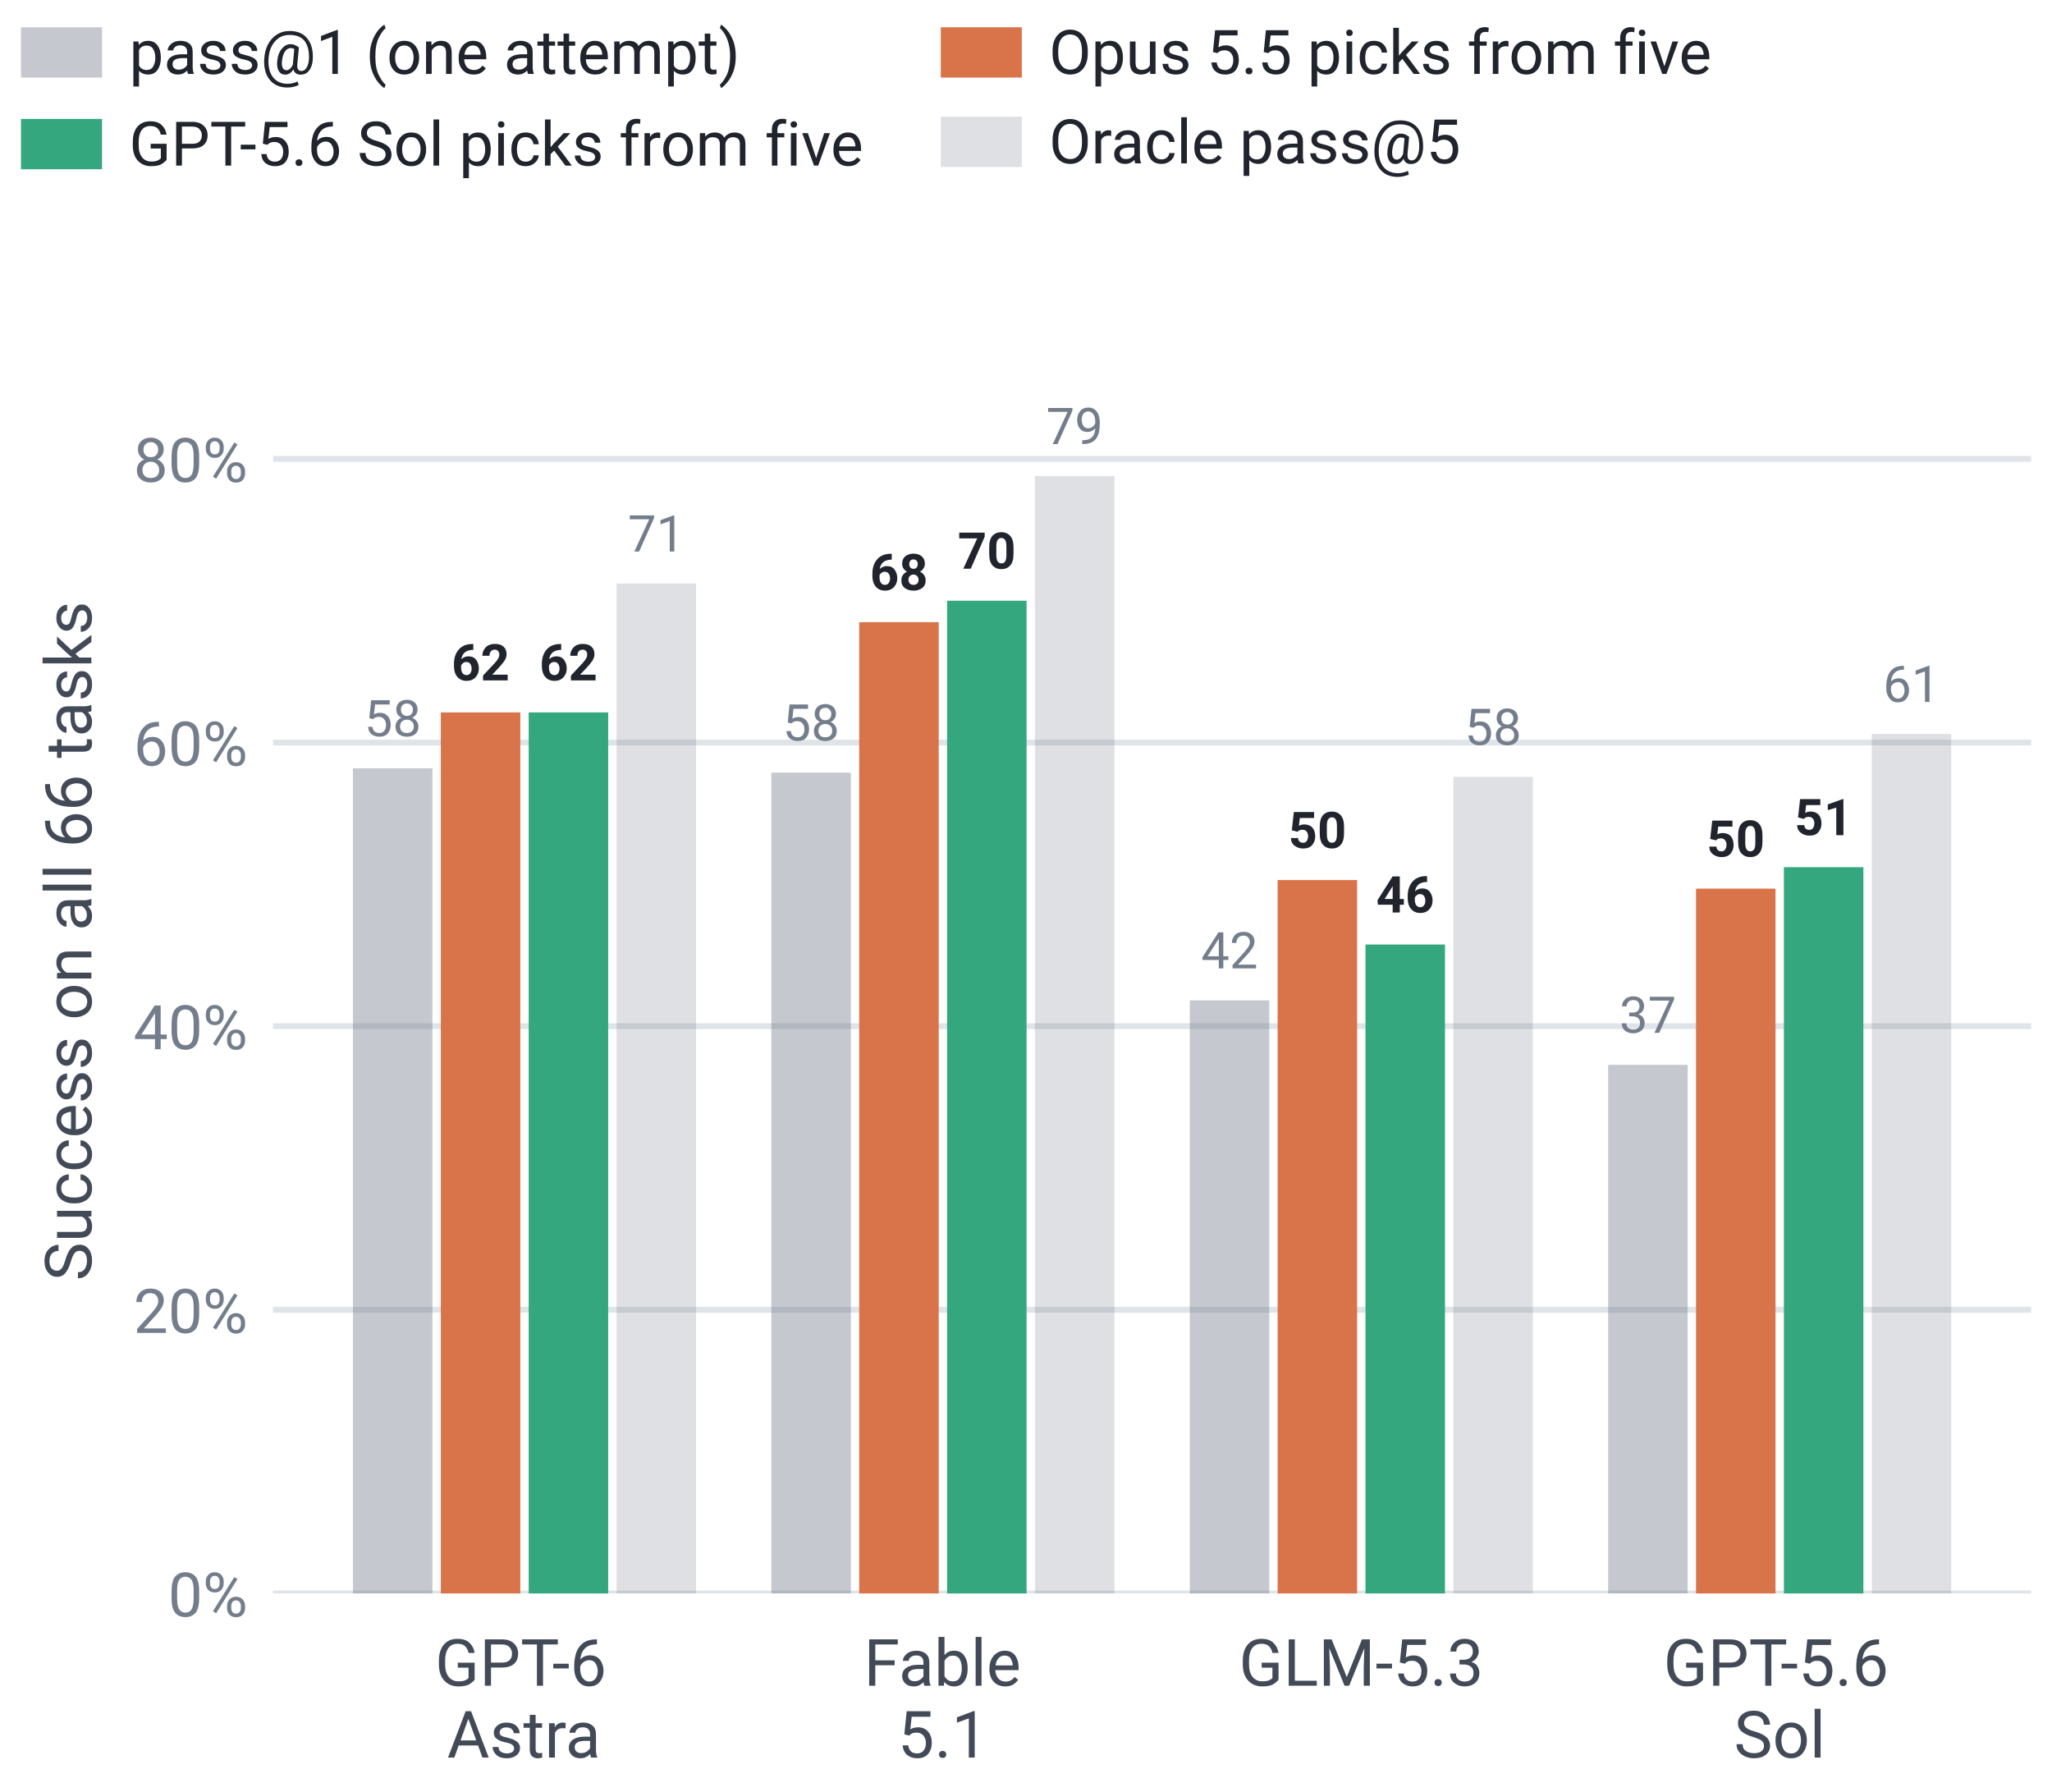
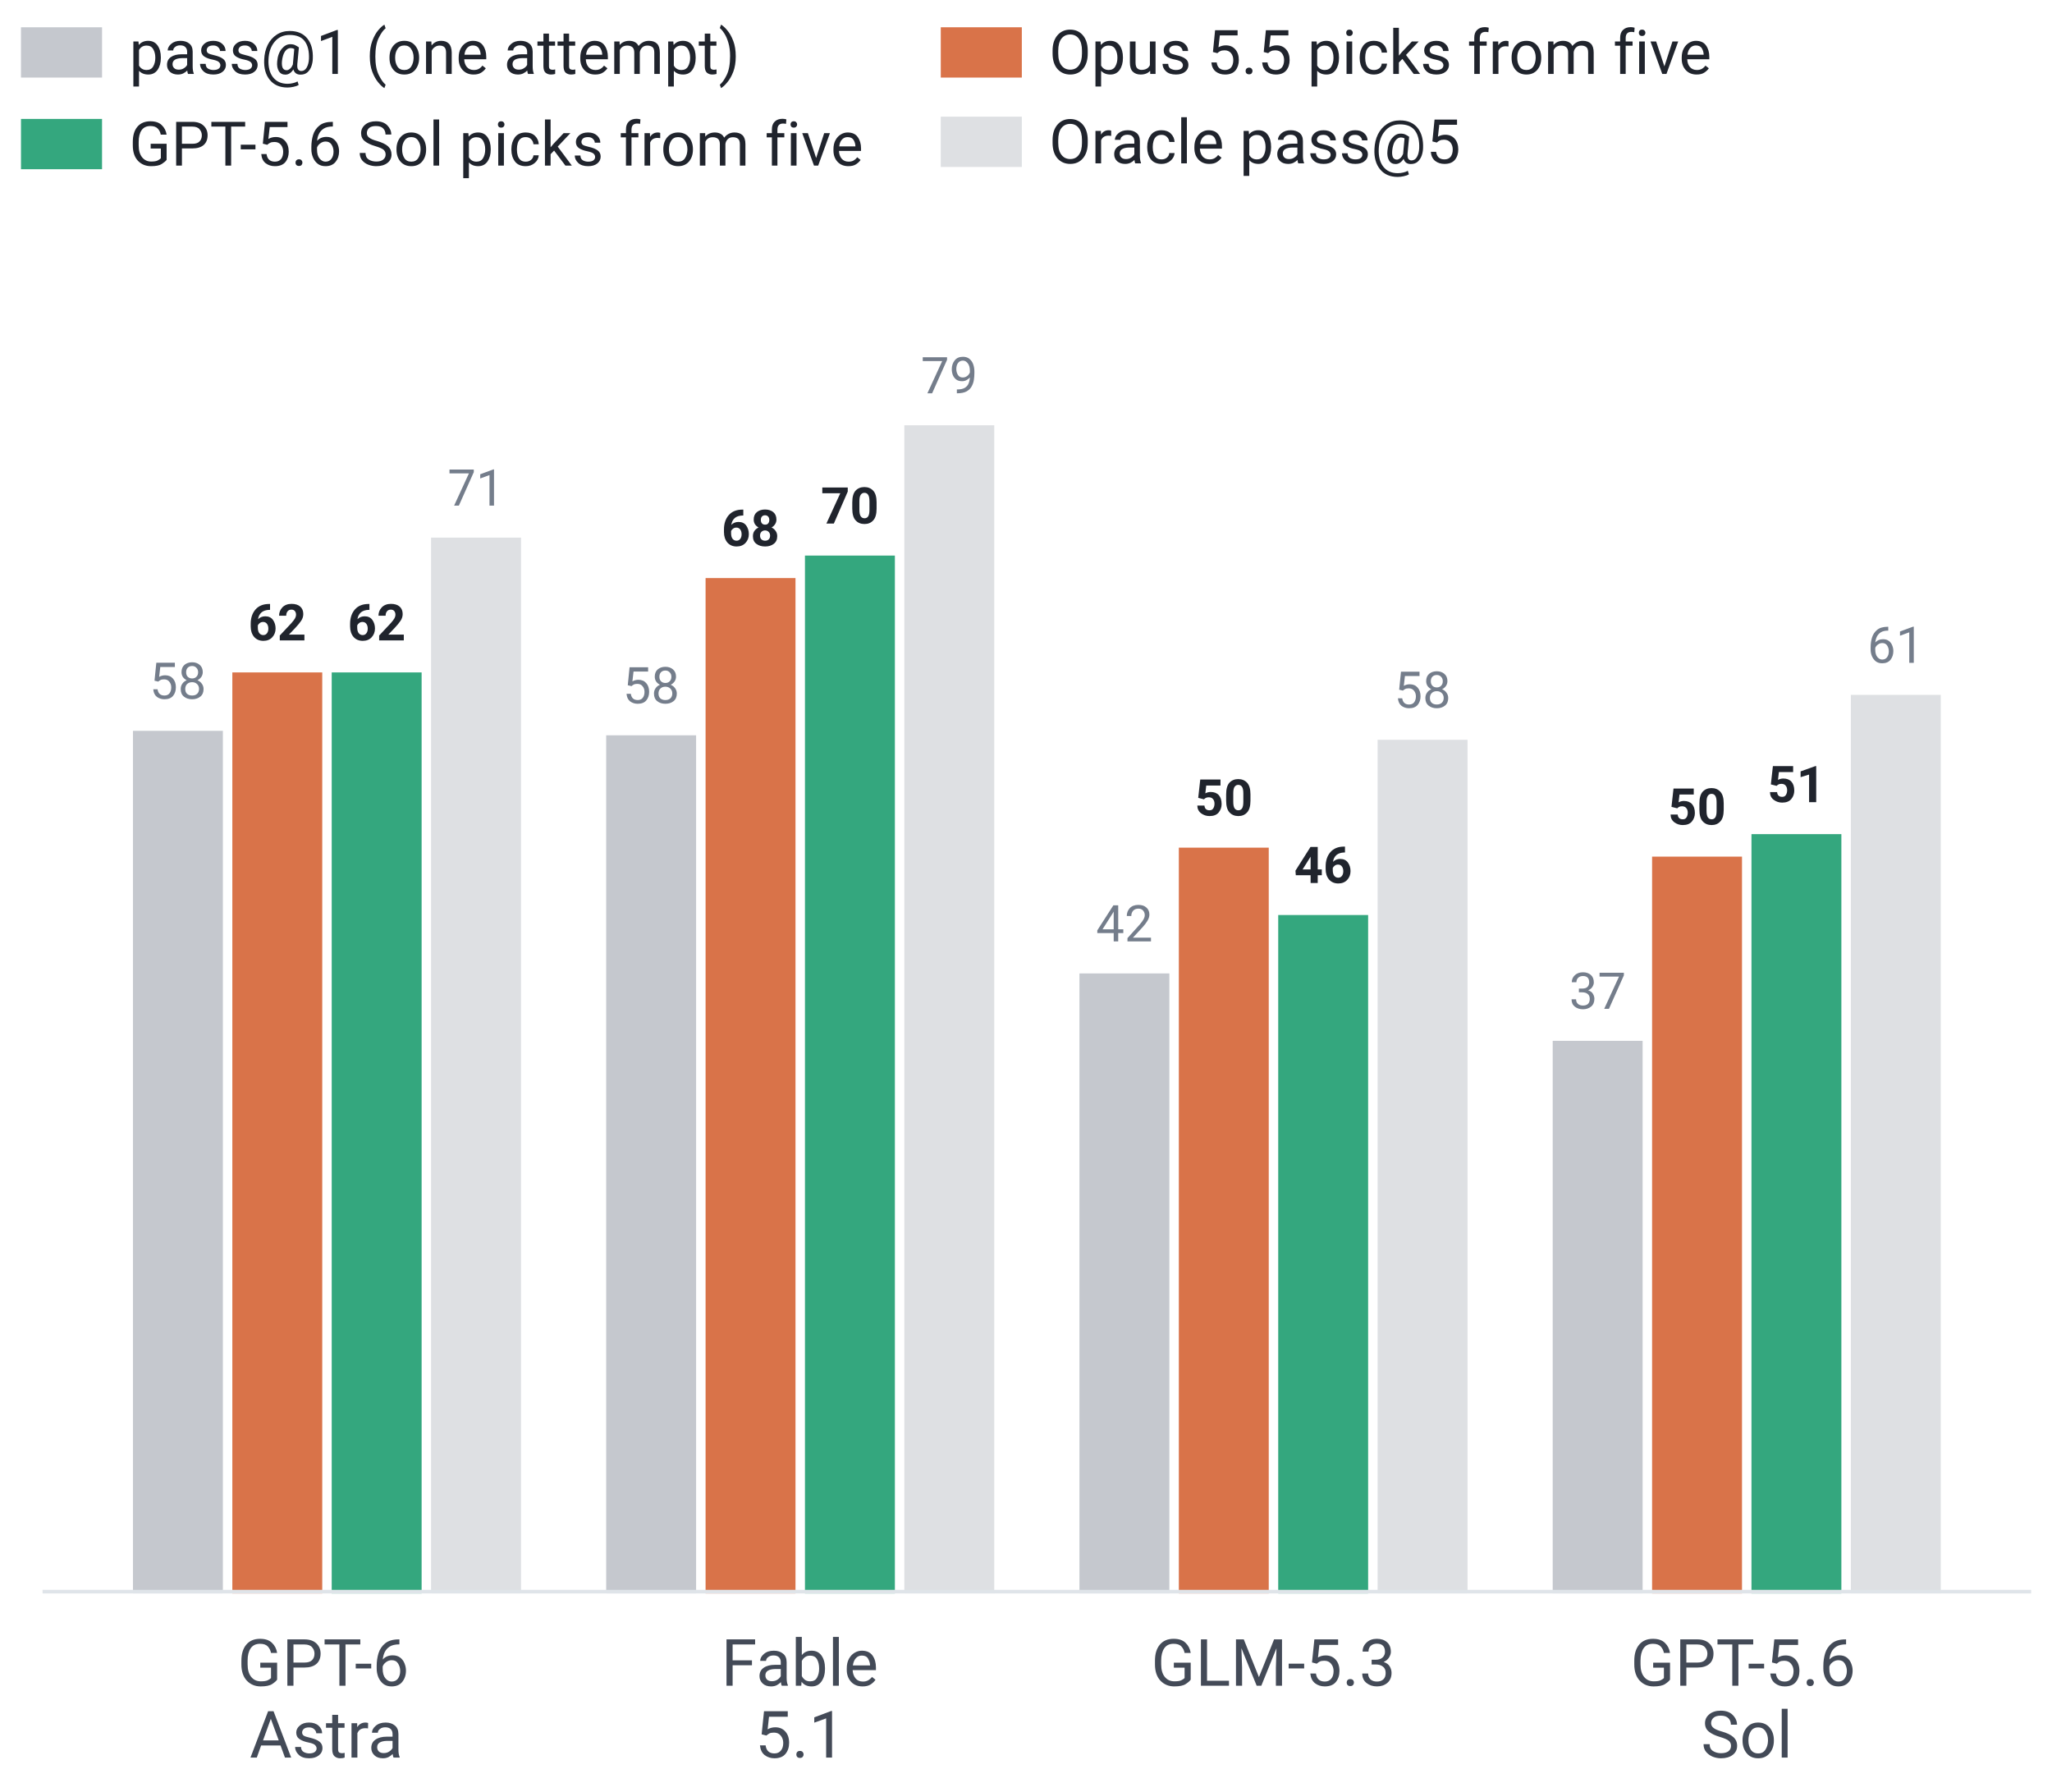
<svg xmlns="http://www.w3.org/2000/svg" width="283.56pt" height="247.56pt" viewBox="0 0 283.56 247.56" version="1.1">
  <defs>
    <style type="text/css">*{stroke-linejoin: round; stroke-linecap: butt}</style>
  </defs>
  <g id="figure_1">
    <g id="patch_1">
      <path d="M 0 247.56  L 283.56 247.56  L 283.56 0  L 0 0  L 0 247.56  z " style="fill: none" />
    </g>
    <g id="axes_1">
      <g id="patch_2">
-         <path d="M 37.731 220.174  L 280.68 220.174  L 280.68 39.89  L 37.731 39.89  L 37.731 220.174  z " style="fill: none" />
+         <path d="M 5.88 220.174  L 280.68 220.174  L 280.68 39.89  L 5.88 39.89  L 5.88 220.174  z " style="fill: none" />
      </g>
      <g id="matplotlib.axis_1">
        <g id="xtick_1">
          <g id="line2d_1" />
          <g id="text_1">
-             <text style="font-size: 9px; font-family: 'Roboto'; fill: #434a57" transform="translate(60.12129 232.9235)">GPT-6</text>
-             <text style="font-size: 9px; font-family: 'Roboto'; fill: #434a57" transform="translate(61.78278 242.8516)">Astra</text>
+             <text style="font-size: 9px; font-family: 'Roboto'; fill: #434a57" transform="translate(32.8259 232.9235)">GPT-6</text>
+             <text style="font-size: 9px; font-family: 'Roboto'; fill: #434a57" transform="translate(34.48739 242.8516)">Astra</text>
          </g>
        </g>
        <g id="xtick_2">
          <g id="line2d_2" />
          <g id="text_2">
-             <text style="font-size: 9px; font-family: 'Roboto'; fill: #434a57" transform="translate(119.3604 232.9235)">Fable</text>
-             <text style="font-size: 9px; font-family: 'Roboto'; fill: #434a57" transform="translate(124.0587 242.8516)">5.1</text>
+             <text style="font-size: 9px; font-family: 'Roboto'; fill: #434a57" transform="translate(99.64494 232.9235)">Fable</text>
+             <text style="font-size: 9px; font-family: 'Roboto'; fill: #434a57" transform="translate(104.3432 242.8516)">5.1</text>
          </g>
        </g>
        <g id="xtick_3">
          <g id="line2d_3" />
          <g id="text_3">
-             <text style="font-size: 9px; font-family: 'Roboto'; text-anchor: middle; fill: #434a57" x="188.114" y="232.924" transform="rotate(-0 188.1142 232.9235)">GLM-5.3</text>
+             <text style="font-size: 9px; font-family: 'Roboto'; text-anchor: middle; fill: #434a57" x="175.979" y="232.924" transform="rotate(-0 175.9787 232.9235)">GLM-5.3</text>
          </g>
        </g>
        <g id="xtick_4">
          <g id="line2d_4" />
          <g id="text_4">
-             <text style="font-size: 9px; font-family: 'Roboto'; fill: #434a57" transform="translate(229.8623 232.9235)">GPT-5.6</text>
-             <text style="font-size: 9px; font-family: 'Roboto'; fill: #434a57" transform="translate(239.6034 242.8516)">Sol</text>
+             <text style="font-size: 9px; font-family: 'Roboto'; fill: #434a57" transform="translate(225.3068 232.9235)">GPT-5.6</text>
+             <text style="font-size: 9px; font-family: 'Roboto'; fill: #434a57" transform="translate(235.0478 242.8516)">Sol</text>
          </g>
        </g>
      </g>
-       <g id="matplotlib.axis_2">
-         <g id="ytick_1">
-           <g id="line2d_5">
-             <path d="M 37.731 220.174  L 280.68 220.174  " clip-path="url(#p5468befdf5)" style="fill: none; stroke: #dfe4e9; stroke-width: 0.8; stroke-linecap: square" />
-           </g>
-           <g id="line2d_6" />
-           <g id="text_5">
-             <text style="font-size: 8.5px; font-family: 'Roboto'; text-anchor: end; fill: #747d8b" x="34.231" y="223.361" transform="rotate(-0 34.23118 223.361)">0%</text>
-           </g>
-         </g>
-         <g id="ytick_2">
-           <g id="line2d_7">
-             <path d="M 37.731 180.981  L 280.68 180.981  " clip-path="url(#p5468befdf5)" style="fill: none; stroke: #dfe4e9; stroke-width: 0.8; stroke-linecap: square" />
-           </g>
-           <g id="line2d_8" />
-           <g id="text_6">
-             <text style="font-size: 8.5px; font-family: 'Roboto'; text-anchor: end; fill: #747d8b" x="34.231" y="184.169" transform="rotate(-0 34.23118 184.1688)">20%</text>
-           </g>
-         </g>
-         <g id="ytick_3">
-           <g id="line2d_9">
-             <path d="M 37.731 141.789  L 280.68 141.789  " clip-path="url(#p5468befdf5)" style="fill: none; stroke: #dfe4e9; stroke-width: 0.8; stroke-linecap: square" />
-           </g>
-           <g id="line2d_10" />
-           <g id="text_7">
-             <text style="font-size: 8.5px; font-family: 'Roboto'; text-anchor: end; fill: #747d8b" x="34.231" y="144.977" transform="rotate(-0 34.23118 144.9767)">40%</text>
-           </g>
-         </g>
-         <g id="ytick_4">
-           <g id="line2d_11">
-             <path d="M 37.731 102.597  L 280.68 102.597  " clip-path="url(#p5468befdf5)" style="fill: none; stroke: #dfe4e9; stroke-width: 0.8; stroke-linecap: square" />
-           </g>
-           <g id="line2d_12" />
-           <g id="text_8">
-             <text style="font-size: 8.5px; font-family: 'Roboto'; text-anchor: end; fill: #747d8b" x="34.231" y="105.785" transform="rotate(-0 34.23118 105.7845)">60%</text>
-           </g>
-         </g>
-         <g id="ytick_5">
-           <g id="line2d_13">
-             <path d="M 37.731 63.405  L 280.68 63.405  " clip-path="url(#p5468befdf5)" style="fill: none; stroke: #dfe4e9; stroke-width: 0.8; stroke-linecap: square" />
-           </g>
-           <g id="line2d_14" />
-           <g id="text_9">
-             <text style="font-size: 8.5px; font-family: 'Roboto'; text-anchor: end; fill: #747d8b" x="34.231" y="66.592" transform="rotate(-0 34.23118 66.59235)">80%</text>
-           </g>
-         </g>
-         <g id="text_10">
-           <text style="font-size: 9px; font-family: 'Roboto'; text-anchor: middle; fill: #434a57" x="12.63" y="130.032" transform="rotate(-90 12.63024 130.0315)">Success on all 66 tasks</text>
-         </g>
-       </g>
+       <g id="matplotlib.axis_2" />
      <g id="patch_3">
-         <path d="M 48.774 220.174  L 59.76 220.174  L 59.76 106.16  L 48.774 106.16  z " clip-path="url(#p5468befdf5)" style="fill: #747d8b; opacity: 0.42" />
+         <path d="M 18.371 220.174  L 30.797 220.174  L 30.797 100.978  L 18.371 100.978  z " clip-path="url(#pb290000985)" style="fill: #747d8b; opacity: 0.42" />
      </g>
      <g id="patch_4">
-         <path d="M 60.916 220.174  L 71.901 220.174  L 71.901 98.44  L 60.916 98.44  z " clip-path="url(#p5468befdf5)" style="fill: #d97349" />
+         <path d="M 32.105 220.174  L 44.53 220.174  L 44.53 92.907  L 32.105 92.907  z " clip-path="url(#pb290000985)" style="fill: #d97349" />
      </g>
      <g id="patch_5">
-         <path d="M 73.058 220.174  L 84.043 220.174  L 84.043 98.44  L 73.058 98.44  z " clip-path="url(#p5468befdf5)" style="fill: #34a77e" />
+         <path d="M 45.838 220.174  L 58.263 220.174  L 58.263 92.907  L 45.838 92.907  z " clip-path="url(#pb290000985)" style="fill: #34a77e" />
      </g>
      <g id="patch_6">
-         <path d="M 85.199 220.174  L 96.185 220.174  L 96.185 80.626  L 85.199 80.626  z " clip-path="url(#p5468befdf5)" style="fill: #747d8b; opacity: 0.24" />
+         <path d="M 59.571 220.174  L 71.997 220.174  L 71.997 74.283  L 59.571 74.283  z " clip-path="url(#pb290000985)" style="fill: #747d8b; opacity: 0.24" />
      </g>
      <g id="patch_7">
-         <path d="M 106.592 220.174  L 117.577 220.174  L 117.577 106.754  L 106.592 106.754  z " clip-path="url(#p5468befdf5)" style="fill: #747d8b; opacity: 0.42" />
+         <path d="M 83.768 220.174  L 96.194 220.174  L 96.194 101.598  L 83.768 101.598  z " clip-path="url(#pb290000985)" style="fill: #747d8b; opacity: 0.42" />
      </g>
      <g id="patch_8">
-         <path d="M 118.733 220.174  L 129.719 220.174  L 129.719 85.97  L 118.733 85.97  z " clip-path="url(#p5468befdf5)" style="fill: #d97349" />
+         <path d="M 97.502 220.174  L 109.927 220.174  L 109.927 79.87  L 97.502 79.87  z " clip-path="url(#pb290000985)" style="fill: #d97349" />
      </g>
      <g id="patch_9">
-         <path d="M 130.875 220.174  L 141.86 220.174  L 141.86 83.001  L 130.875 83.001  z " clip-path="url(#p5468befdf5)" style="fill: #34a77e" />
+         <path d="M 111.235 220.174  L 123.661 220.174  L 123.661 76.766  L 111.235 76.766  z " clip-path="url(#pb290000985)" style="fill: #34a77e" />
      </g>
      <g id="patch_10">
-         <path d="M 143.017 220.174  L 154.002 220.174  L 154.002 65.78  L 143.017 65.78  z " clip-path="url(#p5468befdf5)" style="fill: #747d8b; opacity: 0.24" />
+         <path d="M 124.969 220.174  L 137.394 220.174  L 137.394 58.762  L 124.969 58.762  z " clip-path="url(#pb290000985)" style="fill: #747d8b; opacity: 0.24" />
      </g>
      <g id="patch_11">
-         <path d="M 164.409 220.174  L 175.394 220.174  L 175.394 138.226  L 164.409 138.226  z " clip-path="url(#p5468befdf5)" style="fill: #747d8b; opacity: 0.42" />
+         <path d="M 149.166 220.174  L 161.591 220.174  L 161.591 134.501  L 149.166 134.501  z " clip-path="url(#pb290000985)" style="fill: #747d8b; opacity: 0.42" />
      </g>
      <g id="patch_12">
-         <path d="M 176.551 220.174  L 187.536 220.174  L 187.536 121.599  L 176.551 121.599  z " clip-path="url(#p5468befdf5)" style="fill: #d97349" />
+         <path d="M 162.899 220.174  L 175.325 220.174  L 175.325 117.119  L 162.899 117.119  z " clip-path="url(#pb290000985)" style="fill: #d97349" />
      </g>
      <g id="patch_13">
-         <path d="M 188.692 220.174  L 199.678 220.174  L 199.678 130.507  L 188.692 130.507  z " clip-path="url(#p5468befdf5)" style="fill: #34a77e" />
+         <path d="M 176.633 220.174  L 189.058 220.174  L 189.058 126.431  L 176.633 126.431  z " clip-path="url(#pb290000985)" style="fill: #34a77e" />
      </g>
      <g id="patch_14">
-         <path d="M 200.834 220.174  L 211.819 220.174  L 211.819 107.348  L 200.834 107.348  z " clip-path="url(#p5468befdf5)" style="fill: #747d8b; opacity: 0.24" />
+         <path d="M 190.366 220.174  L 202.792 220.174  L 202.792 102.219  L 190.366 102.219  z " clip-path="url(#pb290000985)" style="fill: #747d8b; opacity: 0.24" />
      </g>
      <g id="patch_15">
-         <path d="M 222.226 220.174  L 233.212 220.174  L 233.212 147.134  L 222.226 147.134  z " clip-path="url(#p5468befdf5)" style="fill: #747d8b; opacity: 0.42" />
+         <path d="M 214.563 220.174  L 226.989 220.174  L 226.989 143.814  L 214.563 143.814  z " clip-path="url(#pb290000985)" style="fill: #747d8b; opacity: 0.42" />
      </g>
      <g id="patch_16">
-         <path d="M 234.368 220.174  L 245.353 220.174  L 245.353 122.787  L 234.368 122.787  z " clip-path="url(#p5468befdf5)" style="fill: #d97349" />
+         <path d="M 228.297 220.174  L 240.722 220.174  L 240.722 118.36  L 228.297 118.36  z " clip-path="url(#pb290000985)" style="fill: #d97349" />
      </g>
      <g id="patch_17">
-         <path d="M 246.51 220.174  L 257.495 220.174  L 257.495 119.818  L 246.51 119.818  z " clip-path="url(#p5468befdf5)" style="fill: #34a77e" />
+         <path d="M 242.03 220.174  L 254.455 220.174  L 254.455 115.256  L 242.03 115.256  z " clip-path="url(#pb290000985)" style="fill: #34a77e" />
      </g>
      <g id="patch_18">
-         <path d="M 258.651 220.174  L 269.637 220.174  L 269.637 101.409  L 258.651 101.409  z " clip-path="url(#p5468befdf5)" style="fill: #747d8b; opacity: 0.24" />
+         <path d="M 255.763 220.174  L 268.189 220.174  L 268.189 96.011  L 255.763 96.011  z " clip-path="url(#pb290000985)" style="fill: #747d8b; opacity: 0.24" />
+       </g>
+       <g id="text_5">
+         <text style="font-size: 7px; font-family: 'Roboto'; text-anchor: middle; fill: #747d8b" x="24.584" y="96.556" transform="rotate(-0 24.58387 96.55563)">58</text>
+       </g>
+       <g id="text_6">
+         <text style="font-weight: 700; font-size: 7px; font-family: 'Roboto'; text-anchor: middle; fill: #20242d" x="38.317" y="88.485" transform="rotate(-0 38.31731 88.48506)">62</text>
+       </g>
+       <g id="text_7">
+         <text style="font-weight: 700; font-size: 7px; font-family: 'Roboto'; text-anchor: middle; fill: #20242d" x="52.051" y="88.485" transform="rotate(-0 52.05074 88.48506)">62</text>
+       </g>
+       <g id="text_8">
+         <text style="font-size: 7px; font-family: 'Roboto'; text-anchor: middle; fill: #747d8b" x="65.784" y="69.861" transform="rotate(-0 65.78418 69.86069)">71</text>
+       </g>
+       <g id="text_9">
+         <text style="font-size: 7px; font-family: 'Roboto'; text-anchor: middle; fill: #747d8b" x="89.981" y="97.176" transform="rotate(-0 89.98119 97.17644)">58</text>
+       </g>
+       <g id="text_10">
+         <text style="font-weight: 700; font-size: 7px; font-family: 'Roboto'; text-anchor: middle; fill: #20242d" x="103.715" y="75.448" transform="rotate(-0 103.7146 75.448)">68</text>
      </g>
      <g id="text_11">
-         <text style="font-size: 7px; font-family: 'Roboto'; text-anchor: middle; fill: #747d8b" x="54.267" y="101.738" transform="rotate(-0 54.26694 101.7381)">58</text>
+         <text style="font-weight: 700; font-size: 7px; font-family: 'Roboto'; text-anchor: middle; fill: #20242d" x="117.448" y="72.344" transform="rotate(-0 117.4481 72.34394)">70</text>
      </g>
      <g id="text_12">
-         <text style="font-weight: 700; font-size: 7px; font-family: 'Roboto'; text-anchor: middle; fill: #20242d" x="66.409" y="94.018" transform="rotate(-0 66.40859 94.01839)">62</text>
+         <text style="font-size: 7px; font-family: 'Roboto'; text-anchor: middle; fill: #747d8b" x="131.181" y="54.34" transform="rotate(-0 131.1815 54.34037)">79</text>
      </g>
      <g id="text_13">
-         <text style="font-weight: 700; font-size: 7px; font-family: 'Roboto'; text-anchor: middle; fill: #20242d" x="78.55" y="94.018" transform="rotate(-0 78.55024 94.01839)">62</text>
+         <text style="font-size: 7px; font-family: 'Roboto'; text-anchor: middle; fill: #747d8b" x="155.379" y="130.08" transform="rotate(-0 155.3785 130.0795)">42</text>
      </g>
      <g id="text_14">
-         <text style="font-size: 7px; font-family: 'Roboto'; text-anchor: middle; fill: #747d8b" x="90.692" y="76.204" transform="rotate(-0 90.69189 76.20377)">71</text>
+         <text style="font-weight: 700; font-size: 7px; font-family: 'Roboto'; text-anchor: middle; fill: #20242d" x="169.112" y="112.697" transform="rotate(-0 169.1119 112.6968)">50</text>
      </g>
      <g id="text_15">
-         <text style="font-size: 7px; font-family: 'Roboto'; text-anchor: middle; fill: #747d8b" x="112.084" y="102.332" transform="rotate(-0 112.0843 102.3319)">58</text>
+         <text style="font-weight: 700; font-size: 7px; font-family: 'Roboto'; text-anchor: middle; fill: #20242d" x="182.845" y="122.009" transform="rotate(-0 182.8454 122.0089)">46</text>
      </g>
      <g id="text_16">
-         <text style="font-weight: 700; font-size: 7px; font-family: 'Roboto'; text-anchor: middle; fill: #20242d" x="124.226" y="81.548" transform="rotate(-0 124.226 81.54816)">68</text>
+         <text style="font-size: 7px; font-family: 'Roboto'; text-anchor: middle; fill: #747d8b" x="196.579" y="97.797" transform="rotate(-0 196.5788 97.79725)">58</text>
      </g>
      <g id="text_17">
-         <text style="font-weight: 700; font-size: 7px; font-family: 'Roboto'; text-anchor: middle; fill: #20242d" x="136.368" y="78.579" transform="rotate(-0 136.3676 78.57905)">70</text>
+         <text style="font-size: 7px; font-family: 'Roboto'; text-anchor: middle; fill: #747d8b" x="220.776" y="139.392" transform="rotate(-0 220.7758 139.3917)">37</text>
      </g>
      <g id="text_18">
-         <text style="font-size: 7px; font-family: 'Roboto'; text-anchor: middle; fill: #747d8b" x="148.509" y="61.358" transform="rotate(-0 148.5093 61.35825)">79</text>
+         <text style="font-weight: 700; font-size: 7px; font-family: 'Roboto'; text-anchor: middle; fill: #20242d" x="234.509" y="113.938" transform="rotate(-0 234.5093 113.9384)">50</text>
      </g>
      <g id="text_19">
-         <text style="font-size: 7px; font-family: 'Roboto'; text-anchor: middle; fill: #747d8b" x="169.902" y="133.804" transform="rotate(-0 169.9017 133.8044)">42</text>
+         <text style="font-weight: 700; font-size: 7px; font-family: 'Roboto'; text-anchor: middle; fill: #20242d" x="248.243" y="110.834" transform="rotate(-0 248.2427 110.8343)">51</text>
      </g>
      <g id="text_20">
-         <text style="font-weight: 700; font-size: 7px; font-family: 'Roboto'; text-anchor: middle; fill: #20242d" x="182.043" y="117.177" transform="rotate(-0 182.0433 117.1774)">50</text>
+         <text style="font-size: 7px; font-family: 'Roboto'; text-anchor: middle; fill: #747d8b" x="261.976" y="91.589" transform="rotate(-0 261.9761 91.58913)">61</text>
      </g>
-       <g id="text_21">
-         <text style="font-weight: 700; font-size: 7px; font-family: 'Roboto'; text-anchor: middle; fill: #20242d" x="194.185" y="126.085" transform="rotate(-0 194.185 126.0847)">46</text>
-       </g>
-       <g id="text_22">
-         <text style="font-size: 7px; font-family: 'Roboto'; text-anchor: middle; fill: #747d8b" x="206.327" y="102.926" transform="rotate(-0 206.3266 102.9257)">58</text>
-       </g>
-       <g id="text_23">
-         <text style="font-size: 7px; font-family: 'Roboto'; text-anchor: middle; fill: #747d8b" x="227.719" y="142.712" transform="rotate(-0 227.7191 142.7117)">37</text>
-       </g>
-       <g id="text_24">
-         <text style="font-weight: 700; font-size: 7px; font-family: 'Roboto'; text-anchor: middle; fill: #20242d" x="239.861" y="118.365" transform="rotate(-0 239.8607 118.365)">50</text>
-       </g>
-       <g id="text_25">
-         <text style="font-weight: 700; font-size: 7px; font-family: 'Roboto'; text-anchor: middle; fill: #20242d" x="252.002" y="115.396" transform="rotate(-0 252.0023 115.3959)">51</text>
-       </g>
-       <g id="text_26">
-         <text style="font-size: 7px; font-family: 'Roboto'; text-anchor: middle; fill: #747d8b" x="264.144" y="96.987" transform="rotate(-0 264.144 96.9875)">61</text>
+       <g id="line2d_5">
+         <path d="M 5.88 220.174  L 280.68 220.174  " clip-path="url(#pb290000985)" style="fill: none; stroke: #dfe4e9; stroke-linecap: square" />
      </g>
    </g>
    <g id="legend_1">
      <g id="patch_19">
        <path d="M 3.4 10.219  L 13.6 10.219  L 13.6 4.269  L 3.4 4.269  z " style="fill: #747d8b; opacity: 0.42; stroke: #747d8b; stroke-linejoin: miter" />
      </g>
-       <g id="text_27">
+       <g id="text_21">
        <text style="font-size: 8.5px; font-family: 'Roboto'; text-anchor: start; fill: #20242d" x="17.85" y="10.219" transform="rotate(-0 17.85 10.21859)">pass@1 (one attempt)</text>
      </g>
      <g id="patch_20">
        <path d="M 3.4 22.882  L 13.6 22.882  L 13.6 16.932  L 3.4 16.932  z " style="fill: #34a77e; stroke: #34a77e; stroke-linejoin: miter" />
      </g>
-       <g id="text_28">
+       <g id="text_22">
        <text style="font-size: 8.5px; font-family: 'Roboto'; text-anchor: start; fill: #20242d" x="17.85" y="22.882" transform="rotate(-0 17.85 22.88227)">GPT-5.6 Sol picks from five</text>
      </g>
      <g id="patch_21">
        <path d="M 130.503 10.219  L 140.703 10.219  L 140.703 4.269  L 130.503 4.269  z " style="fill: #d97349; stroke: #d97349; stroke-linejoin: miter" />
      </g>
-       <g id="text_29">
+       <g id="text_23">
        <text style="font-size: 8.5px; font-family: 'Roboto'; text-anchor: start; fill: #20242d" x="144.953" y="10.219" transform="rotate(-0 144.9529 10.21859)">Opus 5.5 picks from five</text>
      </g>
      <g id="patch_22">
        <path d="M 130.503 22.57  L 140.703 22.57  L 140.703 16.62  L 130.503 16.62  z " style="fill: #747d8b; opacity: 0.24; stroke: #747d8b; stroke-linejoin: miter" />
      </g>
-       <g id="text_30">
+       <g id="text_24">
        <text style="font-size: 8.5px; font-family: 'Roboto'; text-anchor: start; fill: #20242d" x="144.953" y="22.57" transform="rotate(-0 144.9529 22.57016)">Oracle pass@5</text>
      </g>
    </g>
  </g>
  <defs>
-     <clipPath id="p5468befdf5">
-       <rect x="37.731" y="39.89" width="242.949" height="180.284" />
+     <clipPath id="pb290000985">
+       <rect x="5.88" y="39.89" width="274.8" height="180.284" />
    </clipPath>
  </defs>
</svg>
